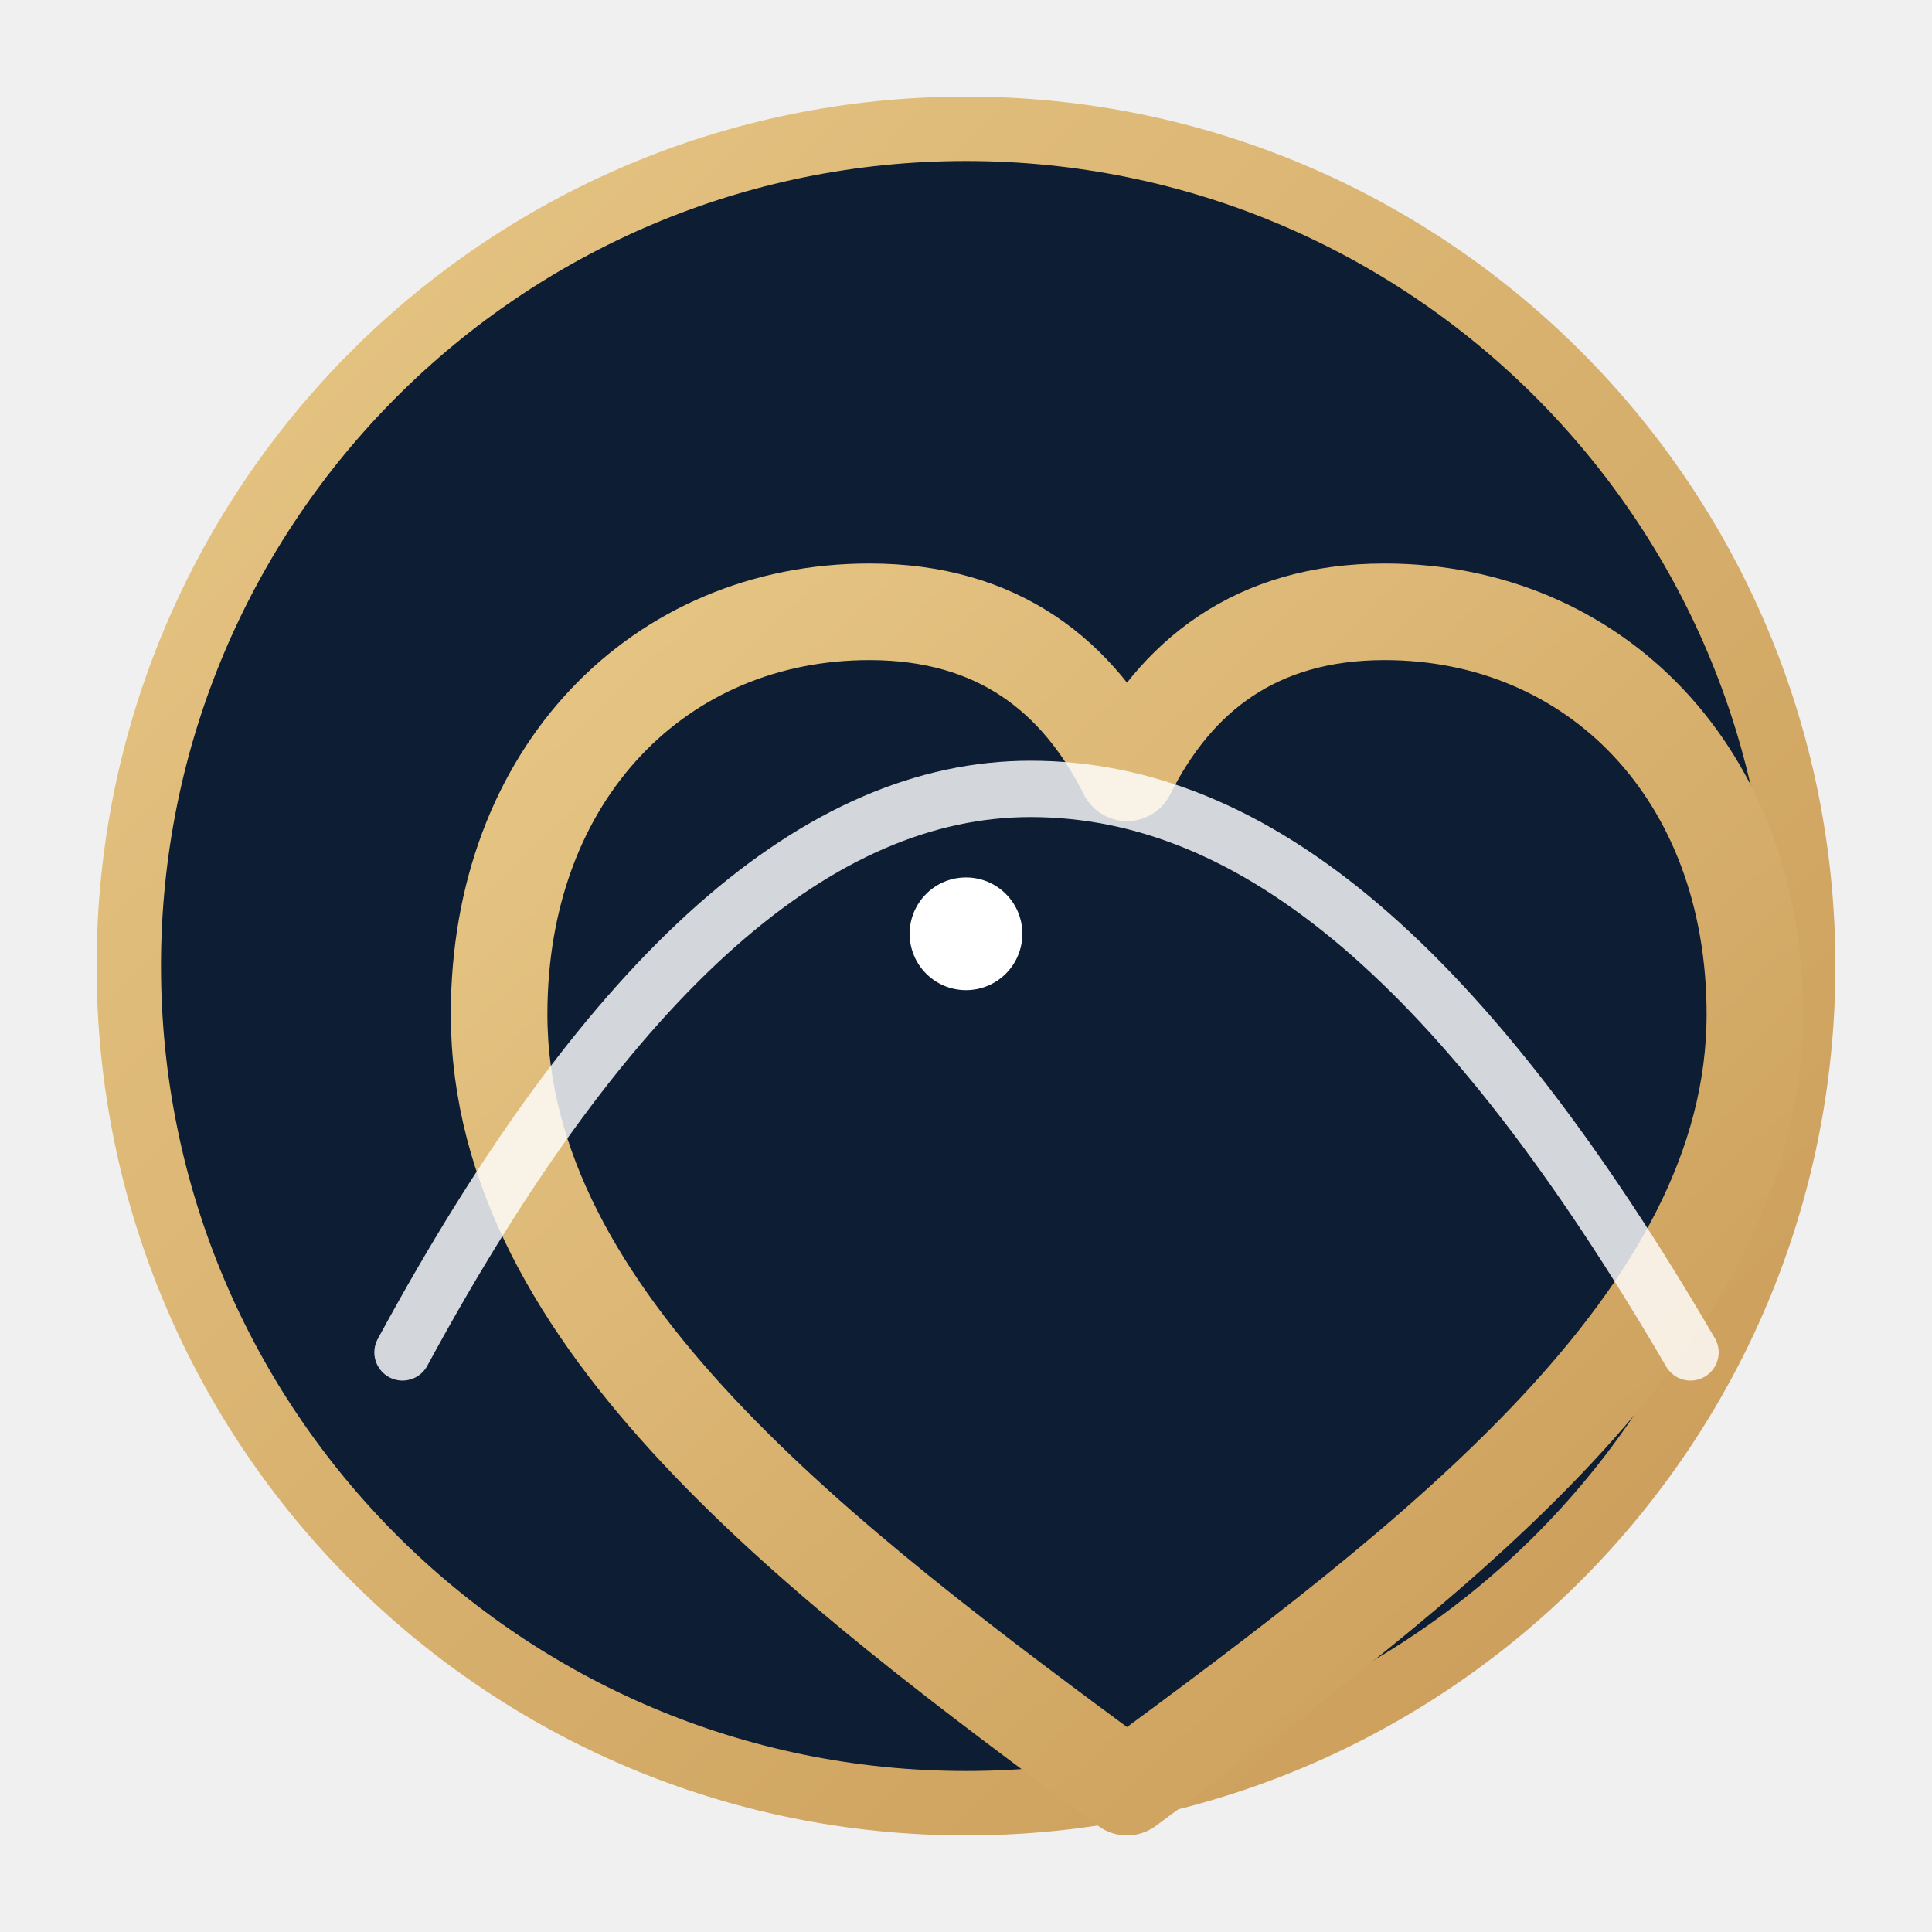
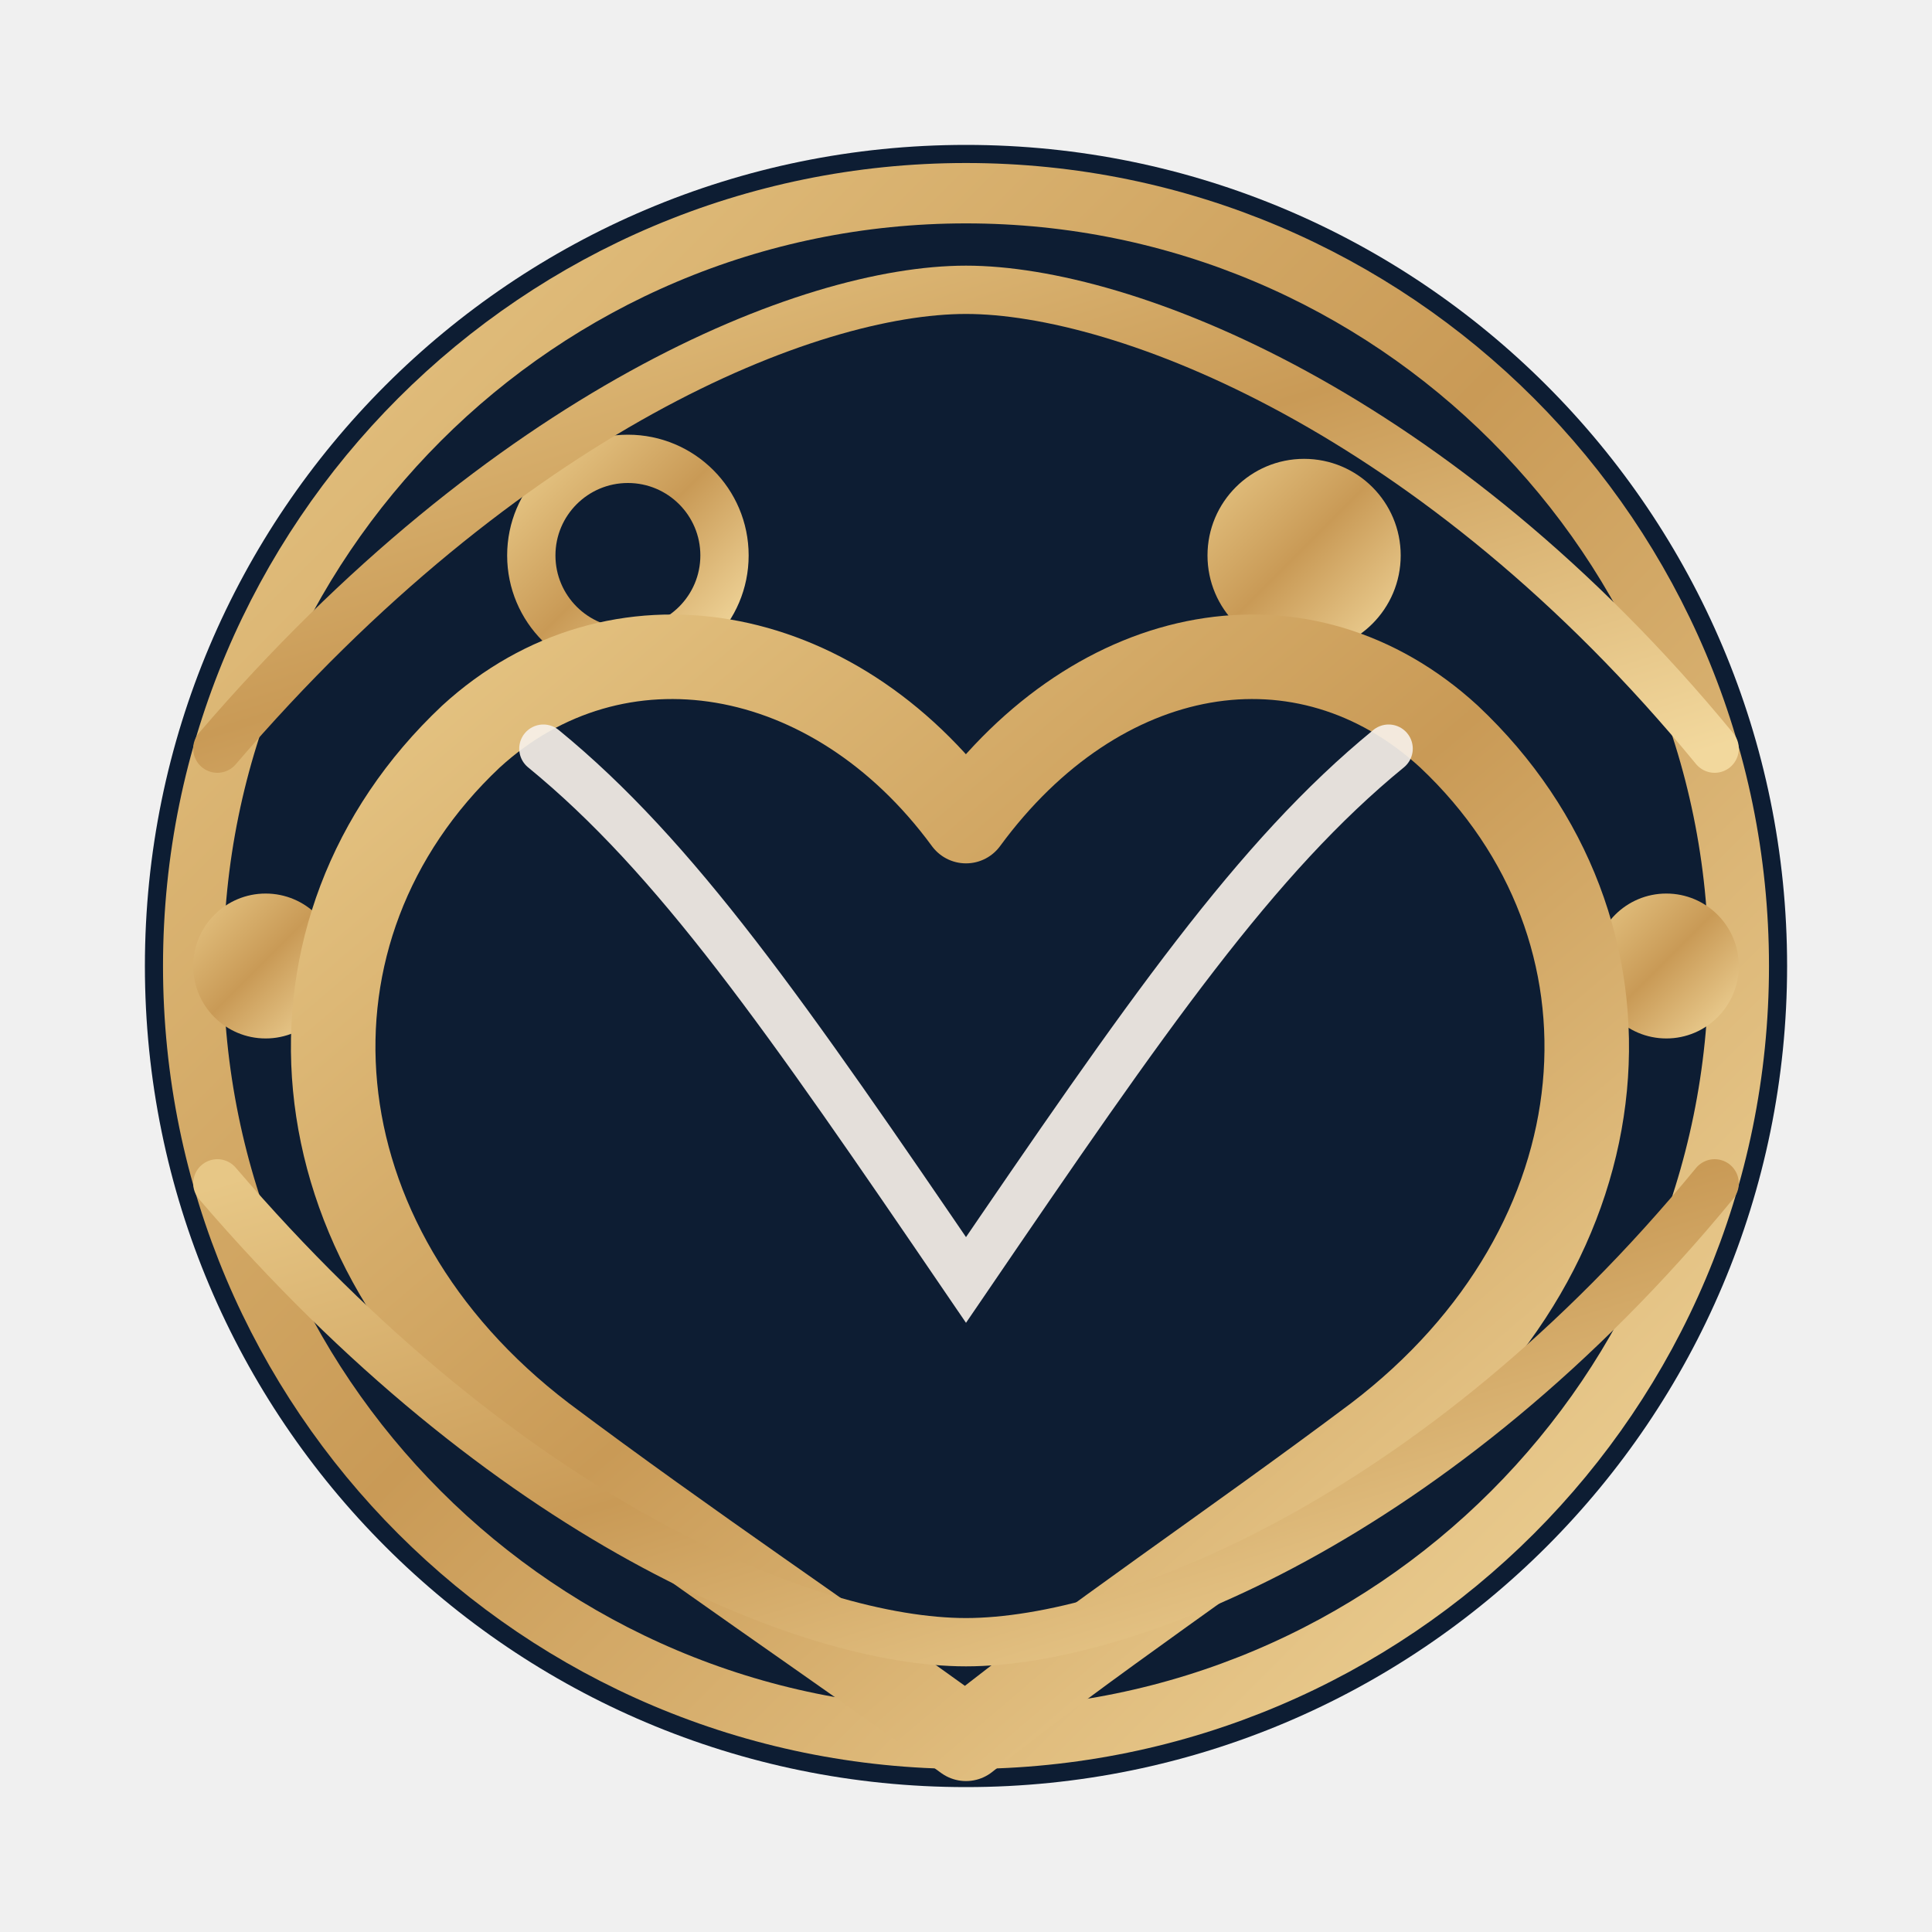
- <svg xmlns="http://www.w3.org/2000/svg" viewBox="0 0 120 120" role="img" aria-labelledby="title">
+ <svg xmlns="http://www.w3.org/2000/svg" viewBox="0 0 160 160" role="img" aria-labelledby="title desc">
  <defs>
-     <linearGradient id="g" x1="0" y1="0" x2="1" y2="1">
+     <linearGradient id="gold" x1="0" y1="0" x2="1" y2="1">
      <stop offset="0" stop-color="#e7c786" />
-       <stop offset="1" stop-color="#c99a56" />
+       <stop offset=".48" stop-color="#c99a56" />
+       <stop offset="1" stop-color="#f2d89d" />
    </linearGradient>
  </defs>
-   <circle cx="60" cy="60" r="52" fill="#0d1d33" stroke="url(#g)" stroke-width="4" />
-   <path d="M31 63c0-15 10-25 23-25 8 0 13 4 16 10 3-6 8-10 16-10 13 0 23 10 23 25 0 19-20 34-39 48C51 97 31 82 31 63Z" fill="none" stroke="url(#g)" stroke-width="6" stroke-linecap="round" stroke-linejoin="round" />
-   <path d="M25 84c13-24 26-35 39-35 14 0 27 11 41 35" fill="none" stroke="#fff" stroke-opacity=".82" stroke-width="3.5" stroke-linecap="round" />
-   <circle cx="60" cy="58" r="3.5" fill="#fff" />
+   <circle cx="80" cy="80" r="68" fill="#0d1d33" />
+   <circle cx="80" cy="80" r="64" fill="none" stroke="url(#gold)" stroke-width="5" />
+   <circle cx="52" cy="46" r="8" fill="#0d1d33" stroke="url(#gold)" stroke-width="4" />
+   <circle cx="108" cy="46" r="8" fill="url(#gold)" />
+   <circle cx="22" cy="80" r="6" fill="url(#gold)" />
+   <circle cx="138" cy="80" r="6" fill="url(#gold)" />
+   <path d="M39 61c-17 16-15 42 6 58 12 9 24 17 35 25 10-8 22-16 34-25 21-16 23-42 6-58-12-11-29-8-40 7-11-15-29-18-41-7Z" fill="none" stroke="url(#gold)" stroke-width="7" stroke-linecap="round" stroke-linejoin="round" />
+   <path d="M45 62c11 9 20 22 35 44 15-22 24-35 35-44" fill="none" stroke="#f6f0e8" stroke-opacity=".92" stroke-width="4" stroke-linecap="round" />
+   <path d="M18 62c24-28 49-38 62-38 13 0 39 10 62 38" fill="none" stroke="url(#gold)" stroke-width="4" stroke-linecap="round" />
+   <path d="M18 98c24 28 49 38 62 38 13 0 39-10 62-38" fill="none" stroke="url(#gold)" stroke-width="4" stroke-linecap="round" />
</svg>
